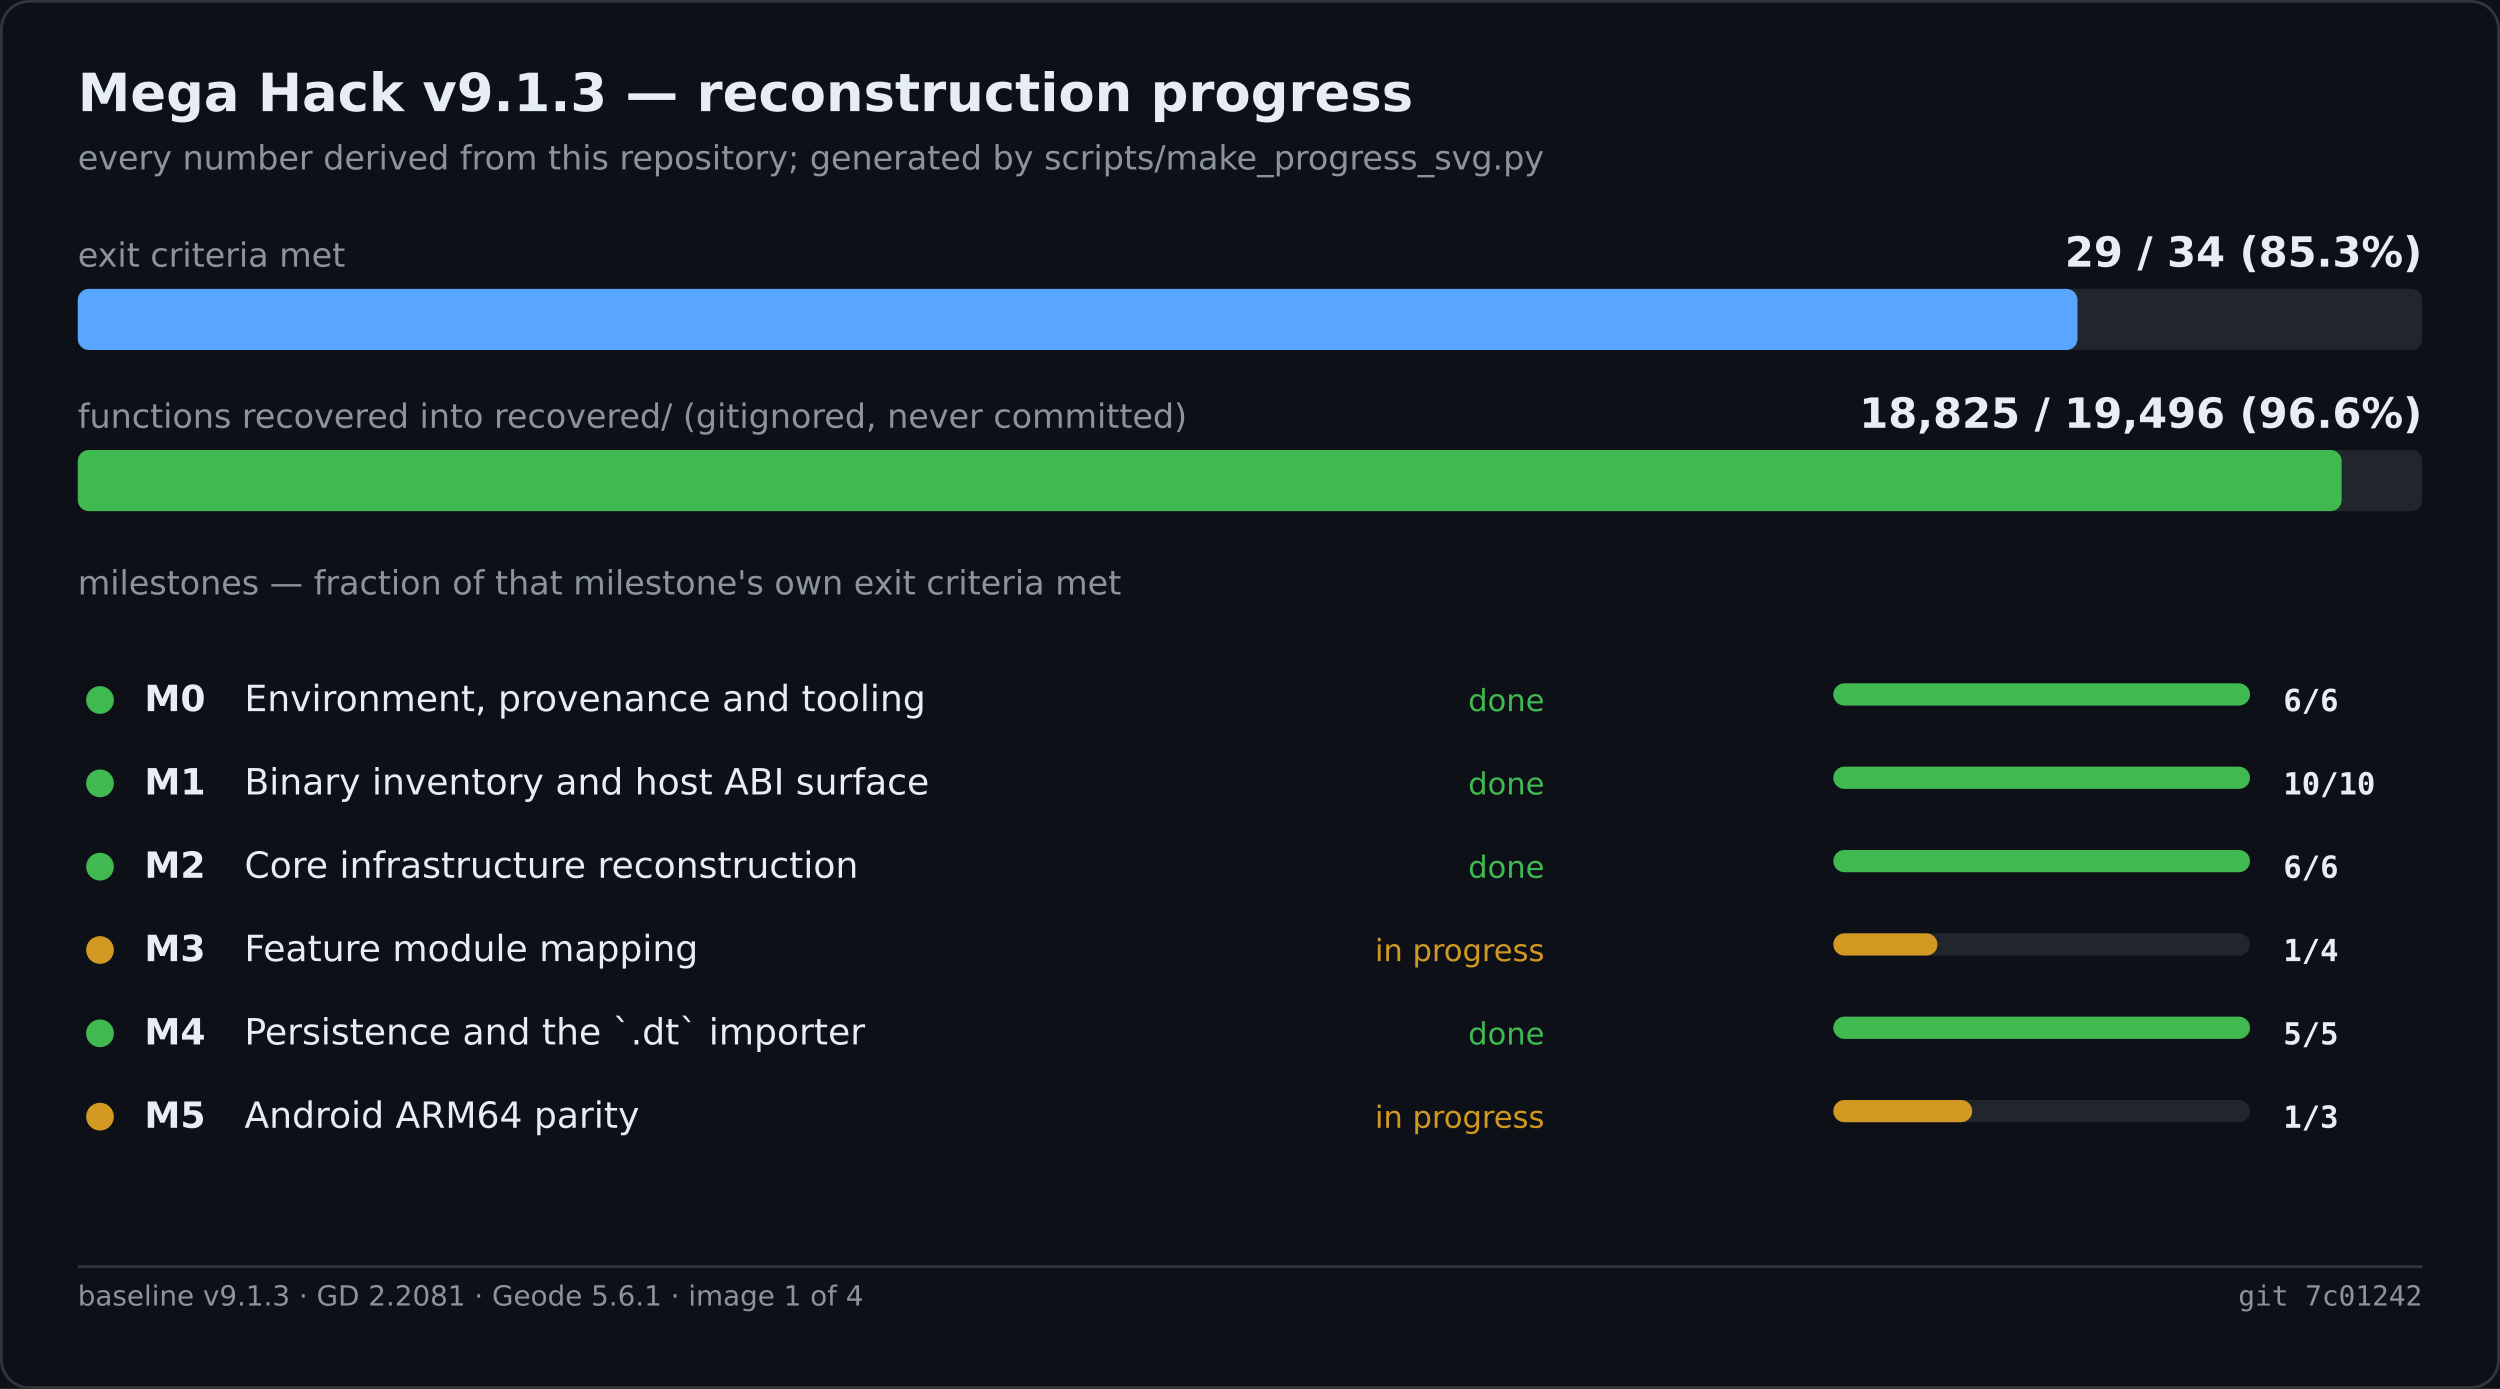
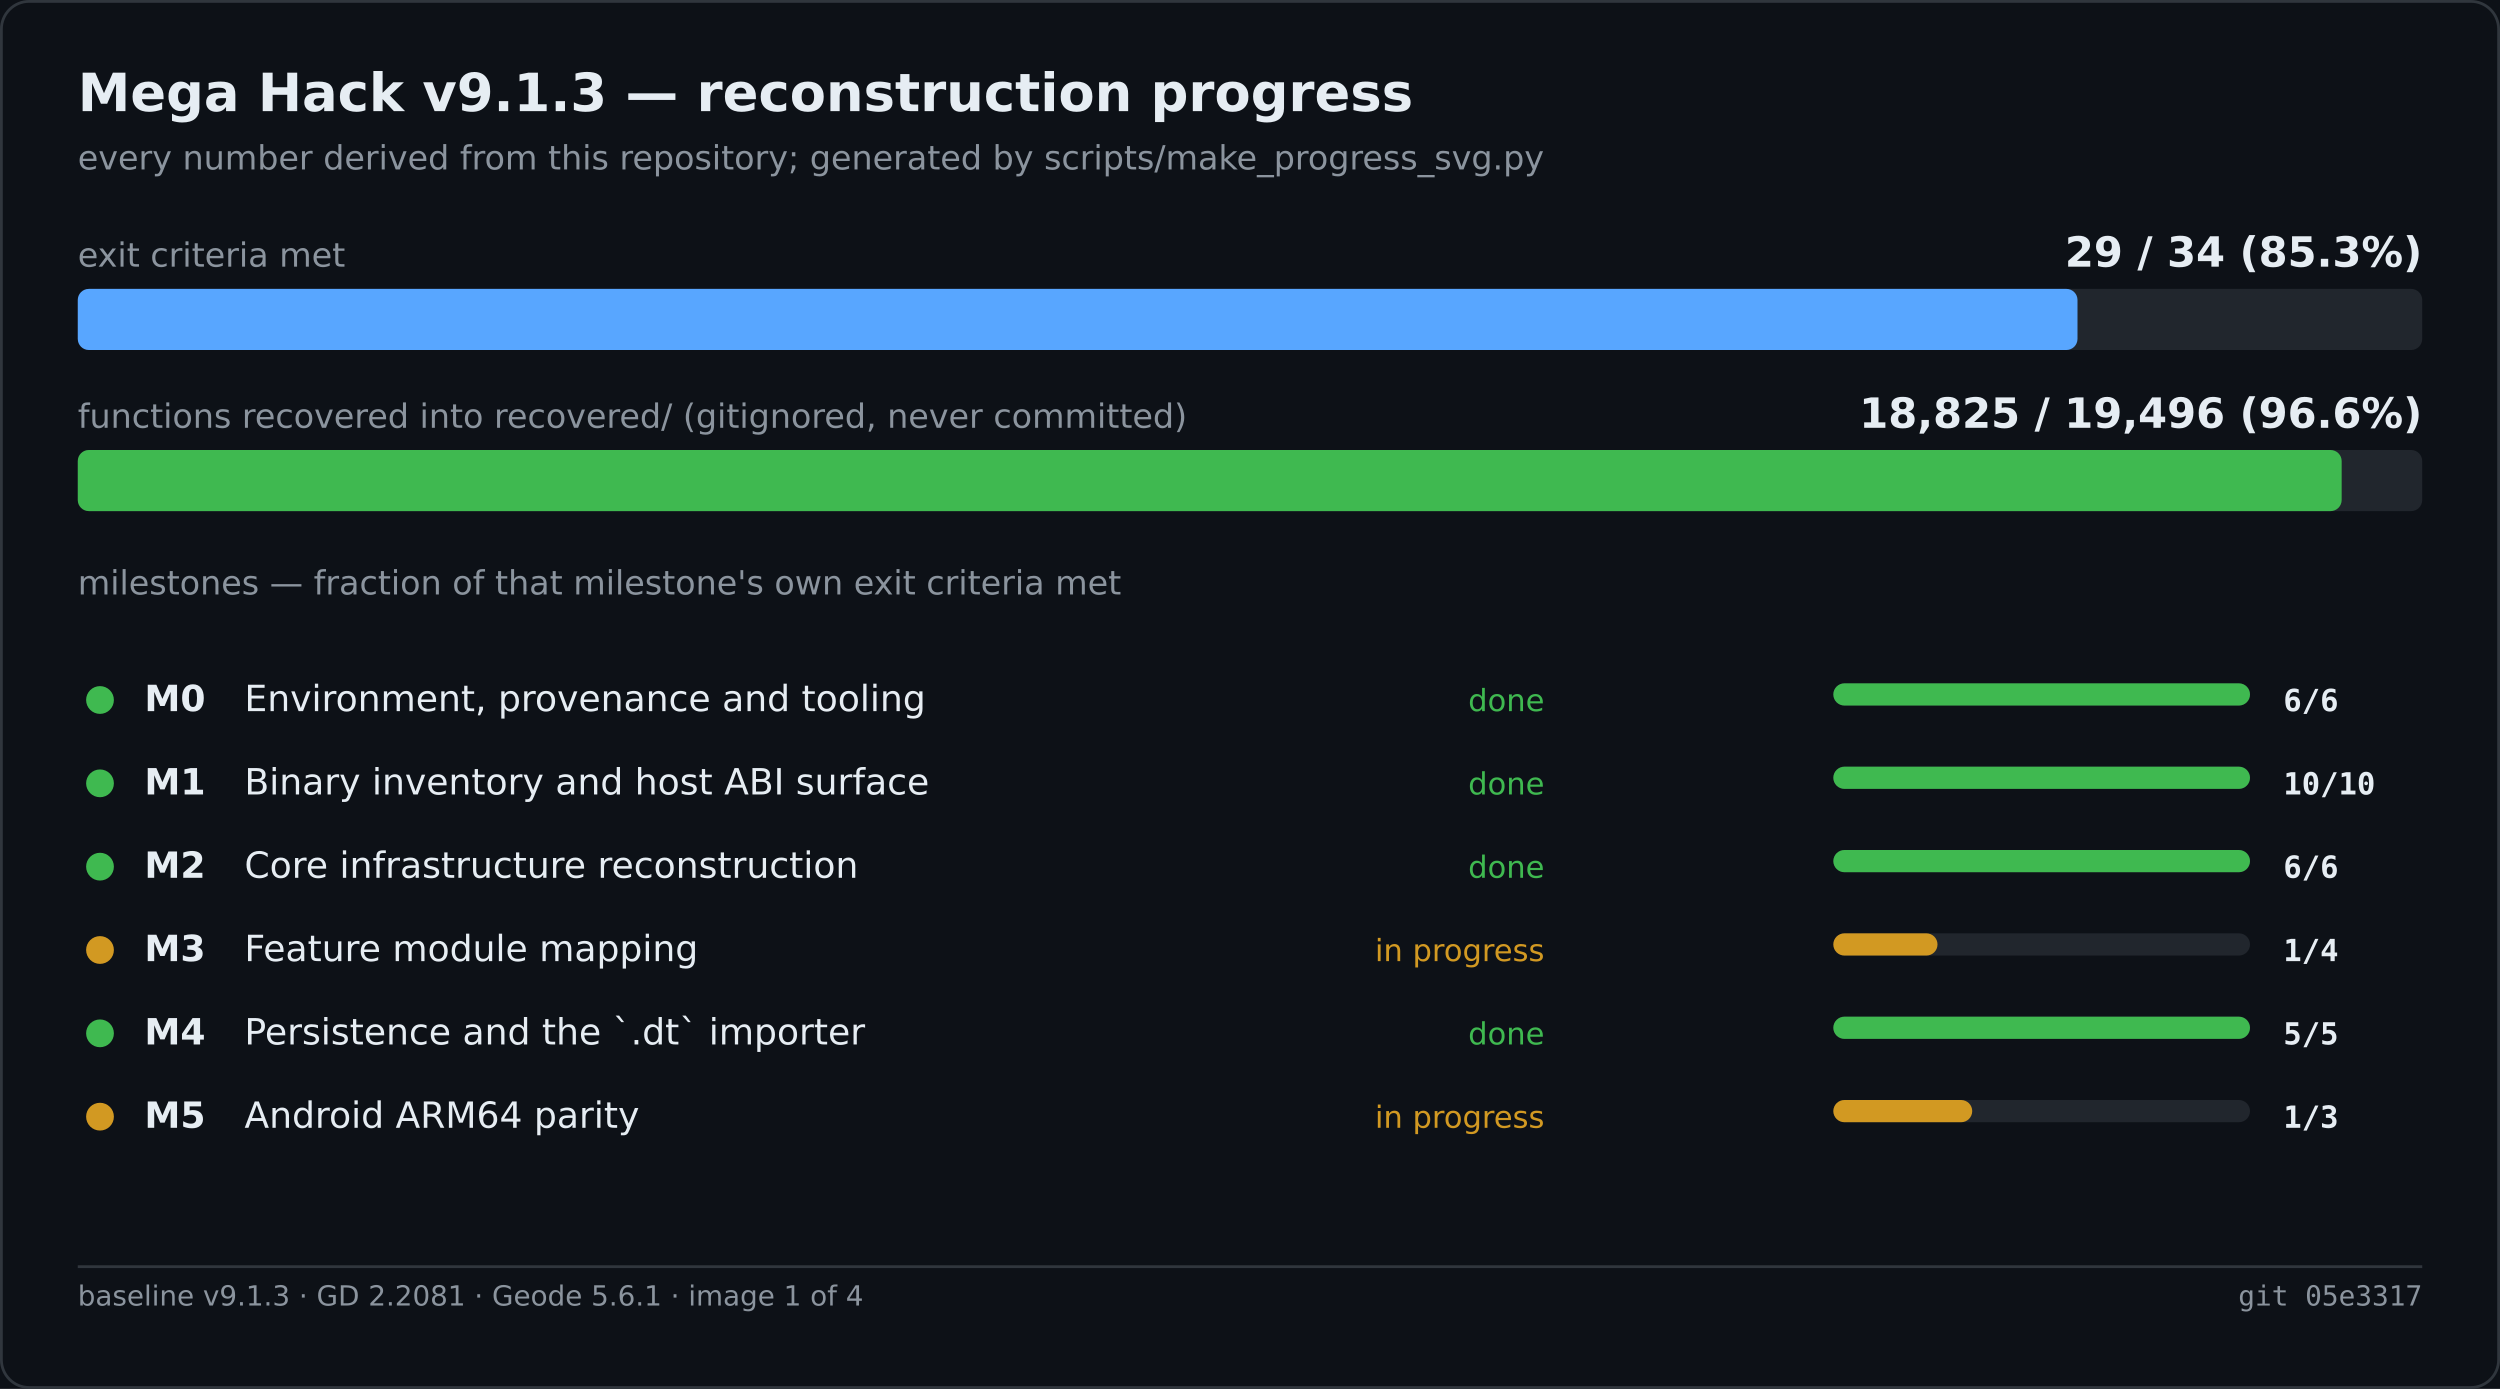
<svg xmlns="http://www.w3.org/2000/svg" width="900" height="500" viewBox="0 0 900 500" role="img" aria-label="Mega Hack v9.1.3 — reconstruction progress">
  <rect width="900" height="500" fill="#0d1117" />
  <rect x="0.5" y="0.5" width="899" height="499" fill="none" stroke="#30363d" rx="10" />
  <text x="28" y="40" font-family="Segoe UI,DejaVu Sans,Helvetica,sans-serif" font-size="19" font-weight="600" fill="#e6edf3">Mega Hack v9.1.3 — reconstruction progress</text>
  <text x="28" y="61" font-family="Segoe UI,DejaVu Sans,Helvetica,sans-serif" font-size="12" fill="#8b949e">every number derived from this repository; generated by scripts/make_progress_svg.py</text>
  <text x="28.0" y="96.0" font-family="Segoe UI,DejaVu Sans,Helvetica,sans-serif" font-size="12" fill="#8b949e">exit criteria met</text>
  <text x="872.0" y="96.0" font-family="Segoe UI,DejaVu Sans,Helvetica,sans-serif" font-size="15" fill="#e6edf3" font-weight="600" text-anchor="end">29 / 34   (85.3%)</text>
  <rect x="28.0" y="104.0" width="844.0" height="22.0" fill="#21262d" rx="4" />
  <rect x="28.0" y="104.0" width="719.9" height="22.0" fill="#58a6ff" rx="4" />
  <text x="28.0" y="154.0" font-family="Segoe UI,DejaVu Sans,Helvetica,sans-serif" font-size="12" fill="#8b949e">functions recovered into recovered/ (gitignored, never committed)</text>
  <text x="872.0" y="154.0" font-family="Segoe UI,DejaVu Sans,Helvetica,sans-serif" font-size="15" fill="#e6edf3" font-weight="600" text-anchor="end">18,825 / 19,496   (96.6%)</text>
  <rect x="28.0" y="162.0" width="844.0" height="22.0" fill="#21262d" rx="4" />
  <rect x="28.0" y="162.0" width="815.0" height="22.0" fill="#3fb950" rx="4" />
  <text x="28.0" y="214.0" font-family="Segoe UI,DejaVu Sans,Helvetica,sans-serif" font-size="12" fill="#8b949e">milestones — fraction of that milestone's own exit criteria met</text>
  <circle cx="36.0" cy="252.0" r="5" fill="#3fb950" />
  <text x="52.0" y="256.0" font-family="Segoe UI,DejaVu Sans,Helvetica,sans-serif" font-size="13" fill="#e6edf3" font-weight="600">M0</text>
  <text x="88.0" y="256.0" font-family="Segoe UI,DejaVu Sans,Helvetica,sans-serif" font-size="13" fill="#e6edf3">Environment, provenance and tooling</text>
  <text x="556.0" y="256.0" font-family="Segoe UI,DejaVu Sans,Helvetica,sans-serif" font-size="11" fill="#3fb950" text-anchor="end">done</text>
  <rect x="660.0" y="246.0" width="150.0" height="8.0" fill="#21262d" rx="4" />
  <rect x="660.0" y="246.0" width="150.0" height="8.0" fill="#3fb950" rx="4" />
  <text x="822.0" y="256.0" font-family="Cascadia Mono,Consolas,DejaVu Sans Mono,monospace" font-size="11" fill="#e6edf3" font-weight="600">6/6</text>
  <circle cx="36.0" cy="282.0" r="5" fill="#3fb950" />
  <text x="52.0" y="286.0" font-family="Segoe UI,DejaVu Sans,Helvetica,sans-serif" font-size="13" fill="#e6edf3" font-weight="600">M1</text>
  <text x="88.0" y="286.0" font-family="Segoe UI,DejaVu Sans,Helvetica,sans-serif" font-size="13" fill="#e6edf3">Binary inventory and host ABI surface</text>
  <text x="556.0" y="286.0" font-family="Segoe UI,DejaVu Sans,Helvetica,sans-serif" font-size="11" fill="#3fb950" text-anchor="end">done</text>
  <rect x="660.0" y="276.0" width="150.0" height="8.0" fill="#21262d" rx="4" />
  <rect x="660.0" y="276.0" width="150.0" height="8.0" fill="#3fb950" rx="4" />
  <text x="822.0" y="286.0" font-family="Cascadia Mono,Consolas,DejaVu Sans Mono,monospace" font-size="11" fill="#e6edf3" font-weight="600">10/10</text>
  <circle cx="36.0" cy="312.0" r="5" fill="#3fb950" />
  <text x="52.0" y="316.0" font-family="Segoe UI,DejaVu Sans,Helvetica,sans-serif" font-size="13" fill="#e6edf3" font-weight="600">M2</text>
  <text x="88.0" y="316.0" font-family="Segoe UI,DejaVu Sans,Helvetica,sans-serif" font-size="13" fill="#e6edf3">Core infrastructure reconstruction</text>
  <text x="556.0" y="316.0" font-family="Segoe UI,DejaVu Sans,Helvetica,sans-serif" font-size="11" fill="#3fb950" text-anchor="end">done</text>
  <rect x="660.0" y="306.0" width="150.0" height="8.0" fill="#21262d" rx="4" />
  <rect x="660.0" y="306.0" width="150.0" height="8.0" fill="#3fb950" rx="4" />
  <text x="822.0" y="316.0" font-family="Cascadia Mono,Consolas,DejaVu Sans Mono,monospace" font-size="11" fill="#e6edf3" font-weight="600">6/6</text>
  <circle cx="36.0" cy="342.0" r="5" fill="#d29922" />
  <text x="52.0" y="346.0" font-family="Segoe UI,DejaVu Sans,Helvetica,sans-serif" font-size="13" fill="#e6edf3" font-weight="600">M3</text>
  <text x="88.0" y="346.0" font-family="Segoe UI,DejaVu Sans,Helvetica,sans-serif" font-size="13" fill="#e6edf3">Feature module mapping</text>
  <text x="556.0" y="346.0" font-family="Segoe UI,DejaVu Sans,Helvetica,sans-serif" font-size="11" fill="#d29922" text-anchor="end">in progress</text>
  <rect x="660.0" y="336.0" width="150.0" height="8.0" fill="#21262d" rx="4" />
  <rect x="660.0" y="336.0" width="37.5" height="8.0" fill="#d29922" rx="4" />
  <text x="822.0" y="346.0" font-family="Cascadia Mono,Consolas,DejaVu Sans Mono,monospace" font-size="11" fill="#e6edf3" font-weight="600">1/4</text>
  <circle cx="36.0" cy="372.0" r="5" fill="#3fb950" />
  <text x="52.0" y="376.0" font-family="Segoe UI,DejaVu Sans,Helvetica,sans-serif" font-size="13" fill="#e6edf3" font-weight="600">M4</text>
  <text x="88.0" y="376.0" font-family="Segoe UI,DejaVu Sans,Helvetica,sans-serif" font-size="13" fill="#e6edf3">Persistence and the `.dt` importer</text>
  <text x="556.0" y="376.0" font-family="Segoe UI,DejaVu Sans,Helvetica,sans-serif" font-size="11" fill="#3fb950" text-anchor="end">done</text>
  <rect x="660.0" y="366.0" width="150.0" height="8.0" fill="#21262d" rx="4" />
  <rect x="660.0" y="366.0" width="150.0" height="8.0" fill="#3fb950" rx="4" />
  <text x="822.0" y="376.0" font-family="Cascadia Mono,Consolas,DejaVu Sans Mono,monospace" font-size="11" fill="#e6edf3" font-weight="600">5/5</text>
  <circle cx="36.0" cy="402.0" r="5" fill="#d29922" />
  <text x="52.0" y="406.0" font-family="Segoe UI,DejaVu Sans,Helvetica,sans-serif" font-size="13" fill="#e6edf3" font-weight="600">M5</text>
  <text x="88.0" y="406.0" font-family="Segoe UI,DejaVu Sans,Helvetica,sans-serif" font-size="13" fill="#e6edf3">Android ARM64 parity</text>
  <text x="556.0" y="406.0" font-family="Segoe UI,DejaVu Sans,Helvetica,sans-serif" font-size="11" fill="#d29922" text-anchor="end">in progress</text>
  <rect x="660.0" y="396.0" width="150.0" height="8.0" fill="#21262d" rx="4" />
  <rect x="660.0" y="396.0" width="50.0" height="8.0" fill="#d29922" rx="4" />
  <text x="822.0" y="406.0" font-family="Cascadia Mono,Consolas,DejaVu Sans Mono,monospace" font-size="11" fill="#e6edf3" font-weight="600">1/3</text>
  <line x1="28.0" y1="456.0" x2="872.0" y2="456.0" stroke="#30363d" stroke-width="1" />
  <text x="28.0" y="470.0" font-family="Segoe UI,DejaVu Sans,Helvetica,sans-serif" font-size="10" fill="#8b949e">baseline v9.1.3 · GD 2.2081 · Geode 5.6.1 · image 1 of 4</text>
-   <text x="872.0" y="470.0" font-family="Cascadia Mono,Consolas,DejaVu Sans Mono,monospace" font-size="10" fill="#8b949e" text-anchor="end">git 7c01242</text>
+   <text x="872.0" y="470.0" font-family="Cascadia Mono,Consolas,DejaVu Sans Mono,monospace" font-size="10" fill="#8b949e" text-anchor="end">git 05e3317</text>
</svg>
